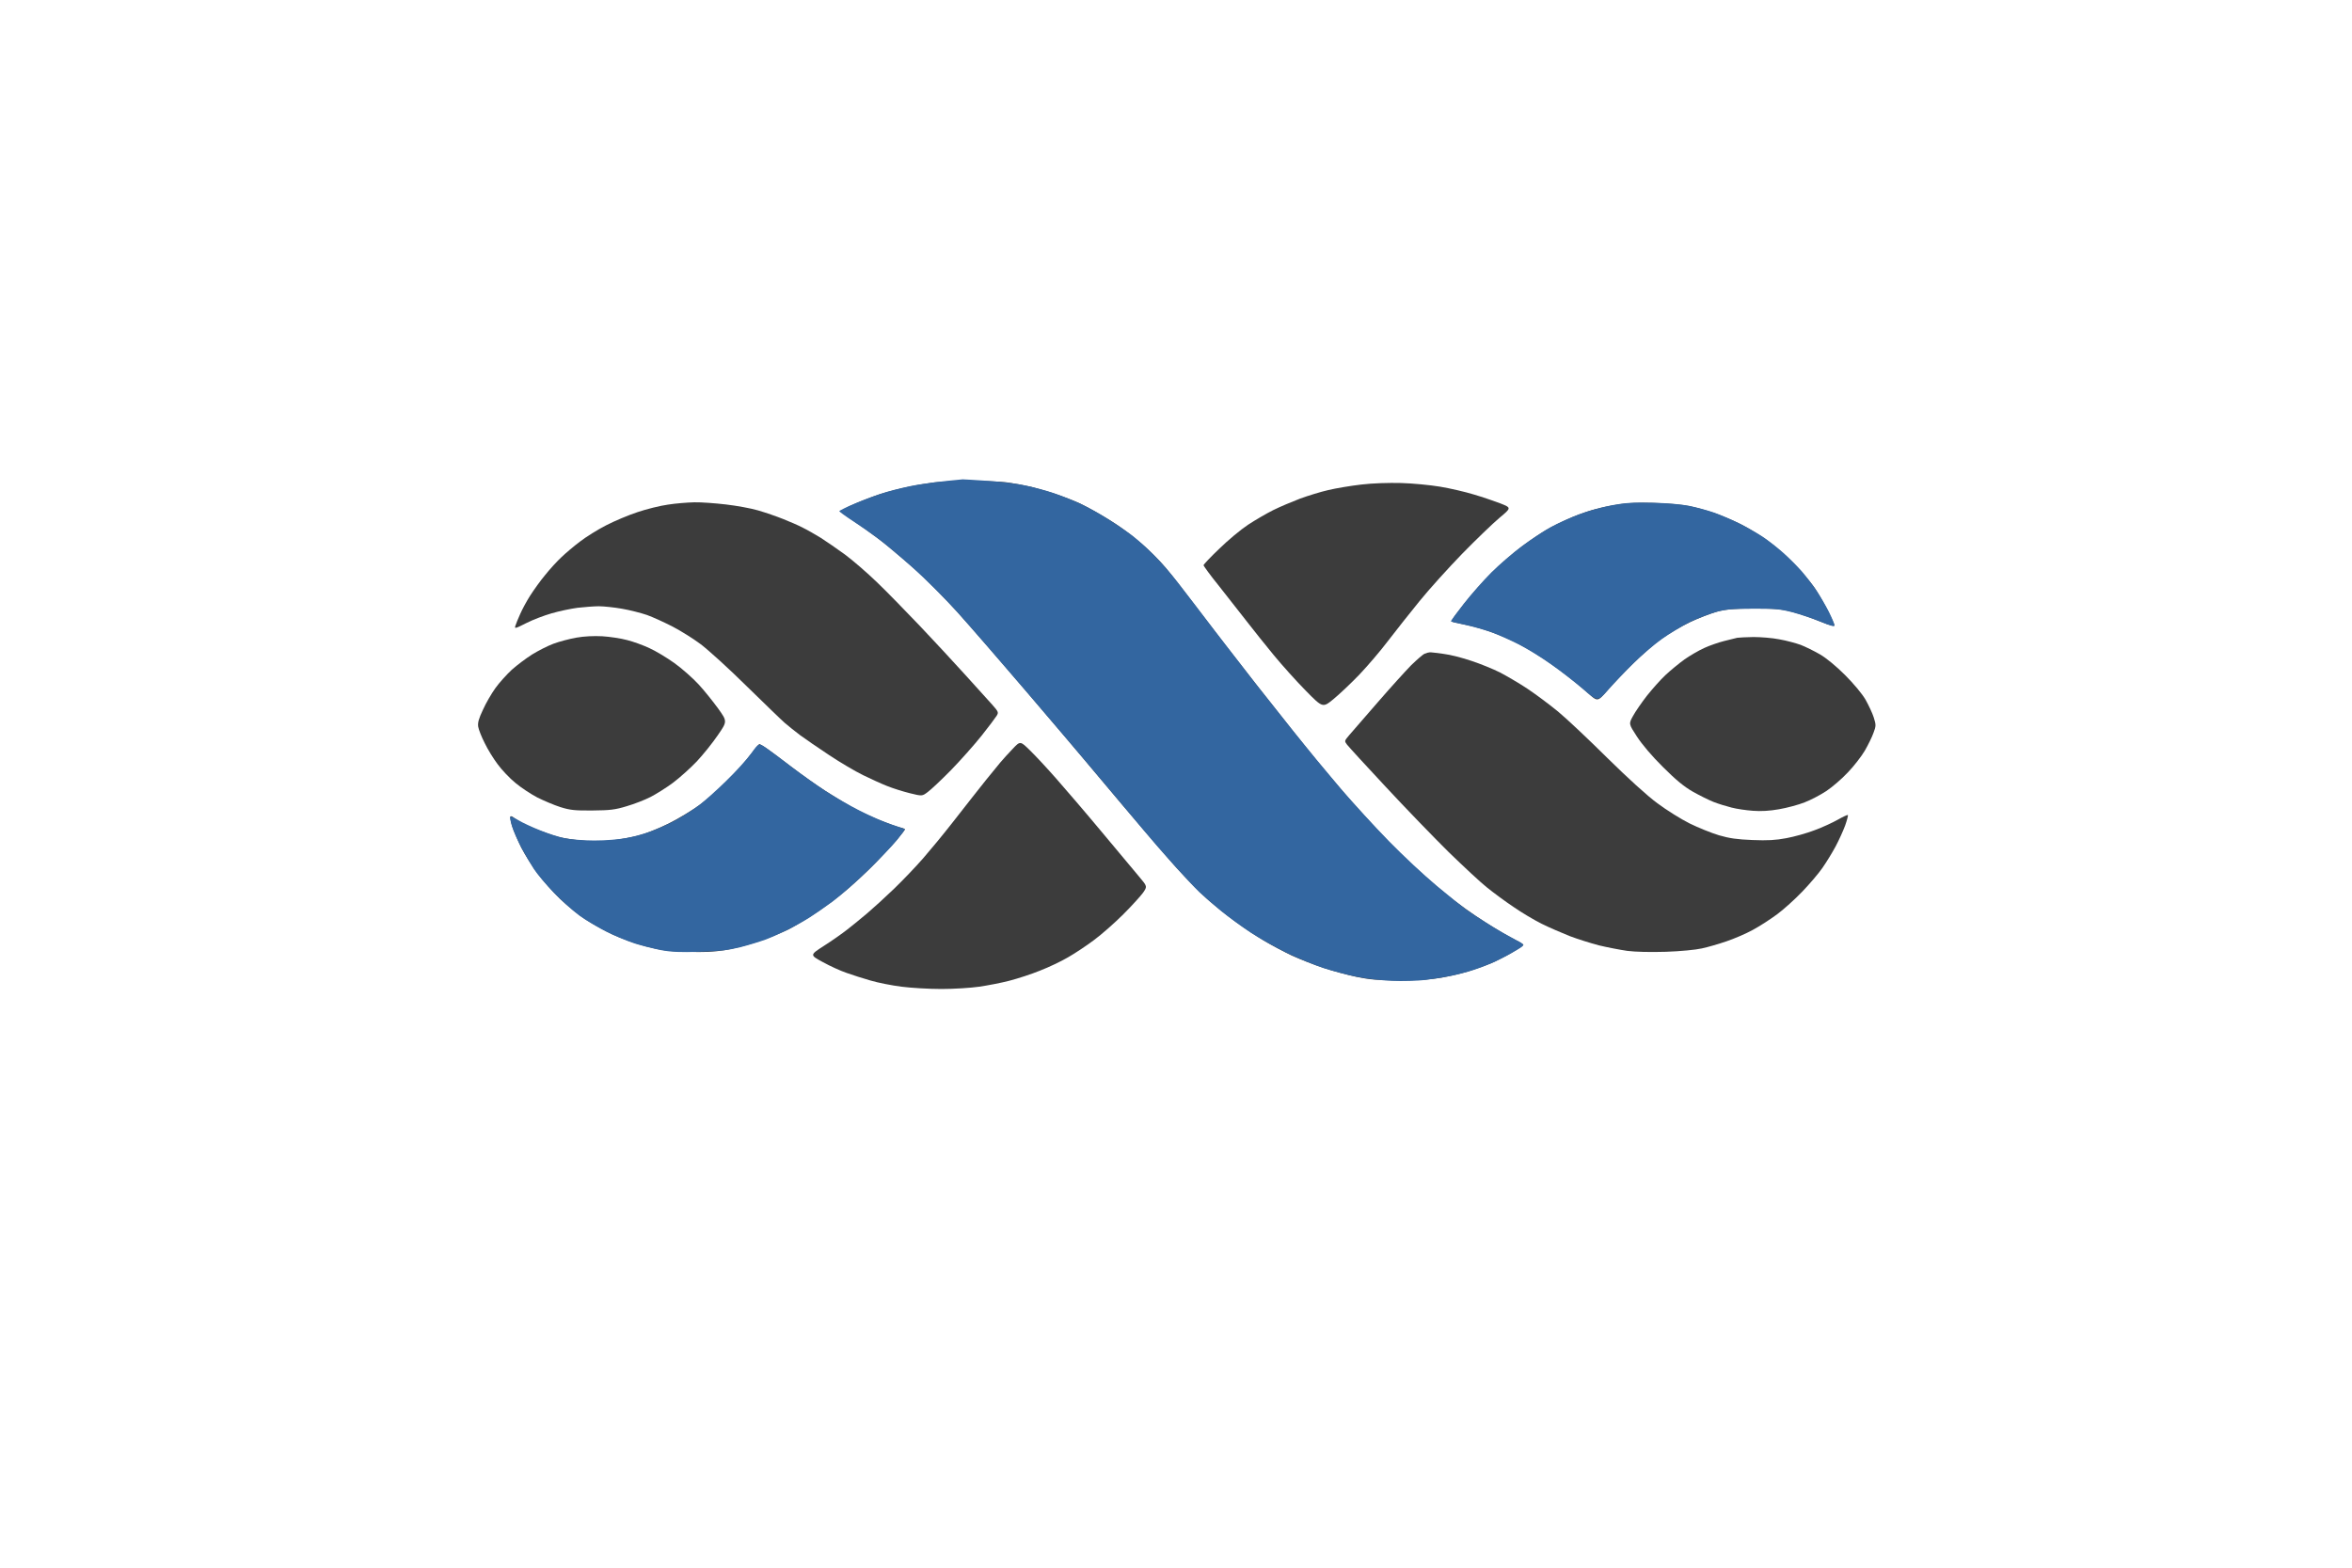
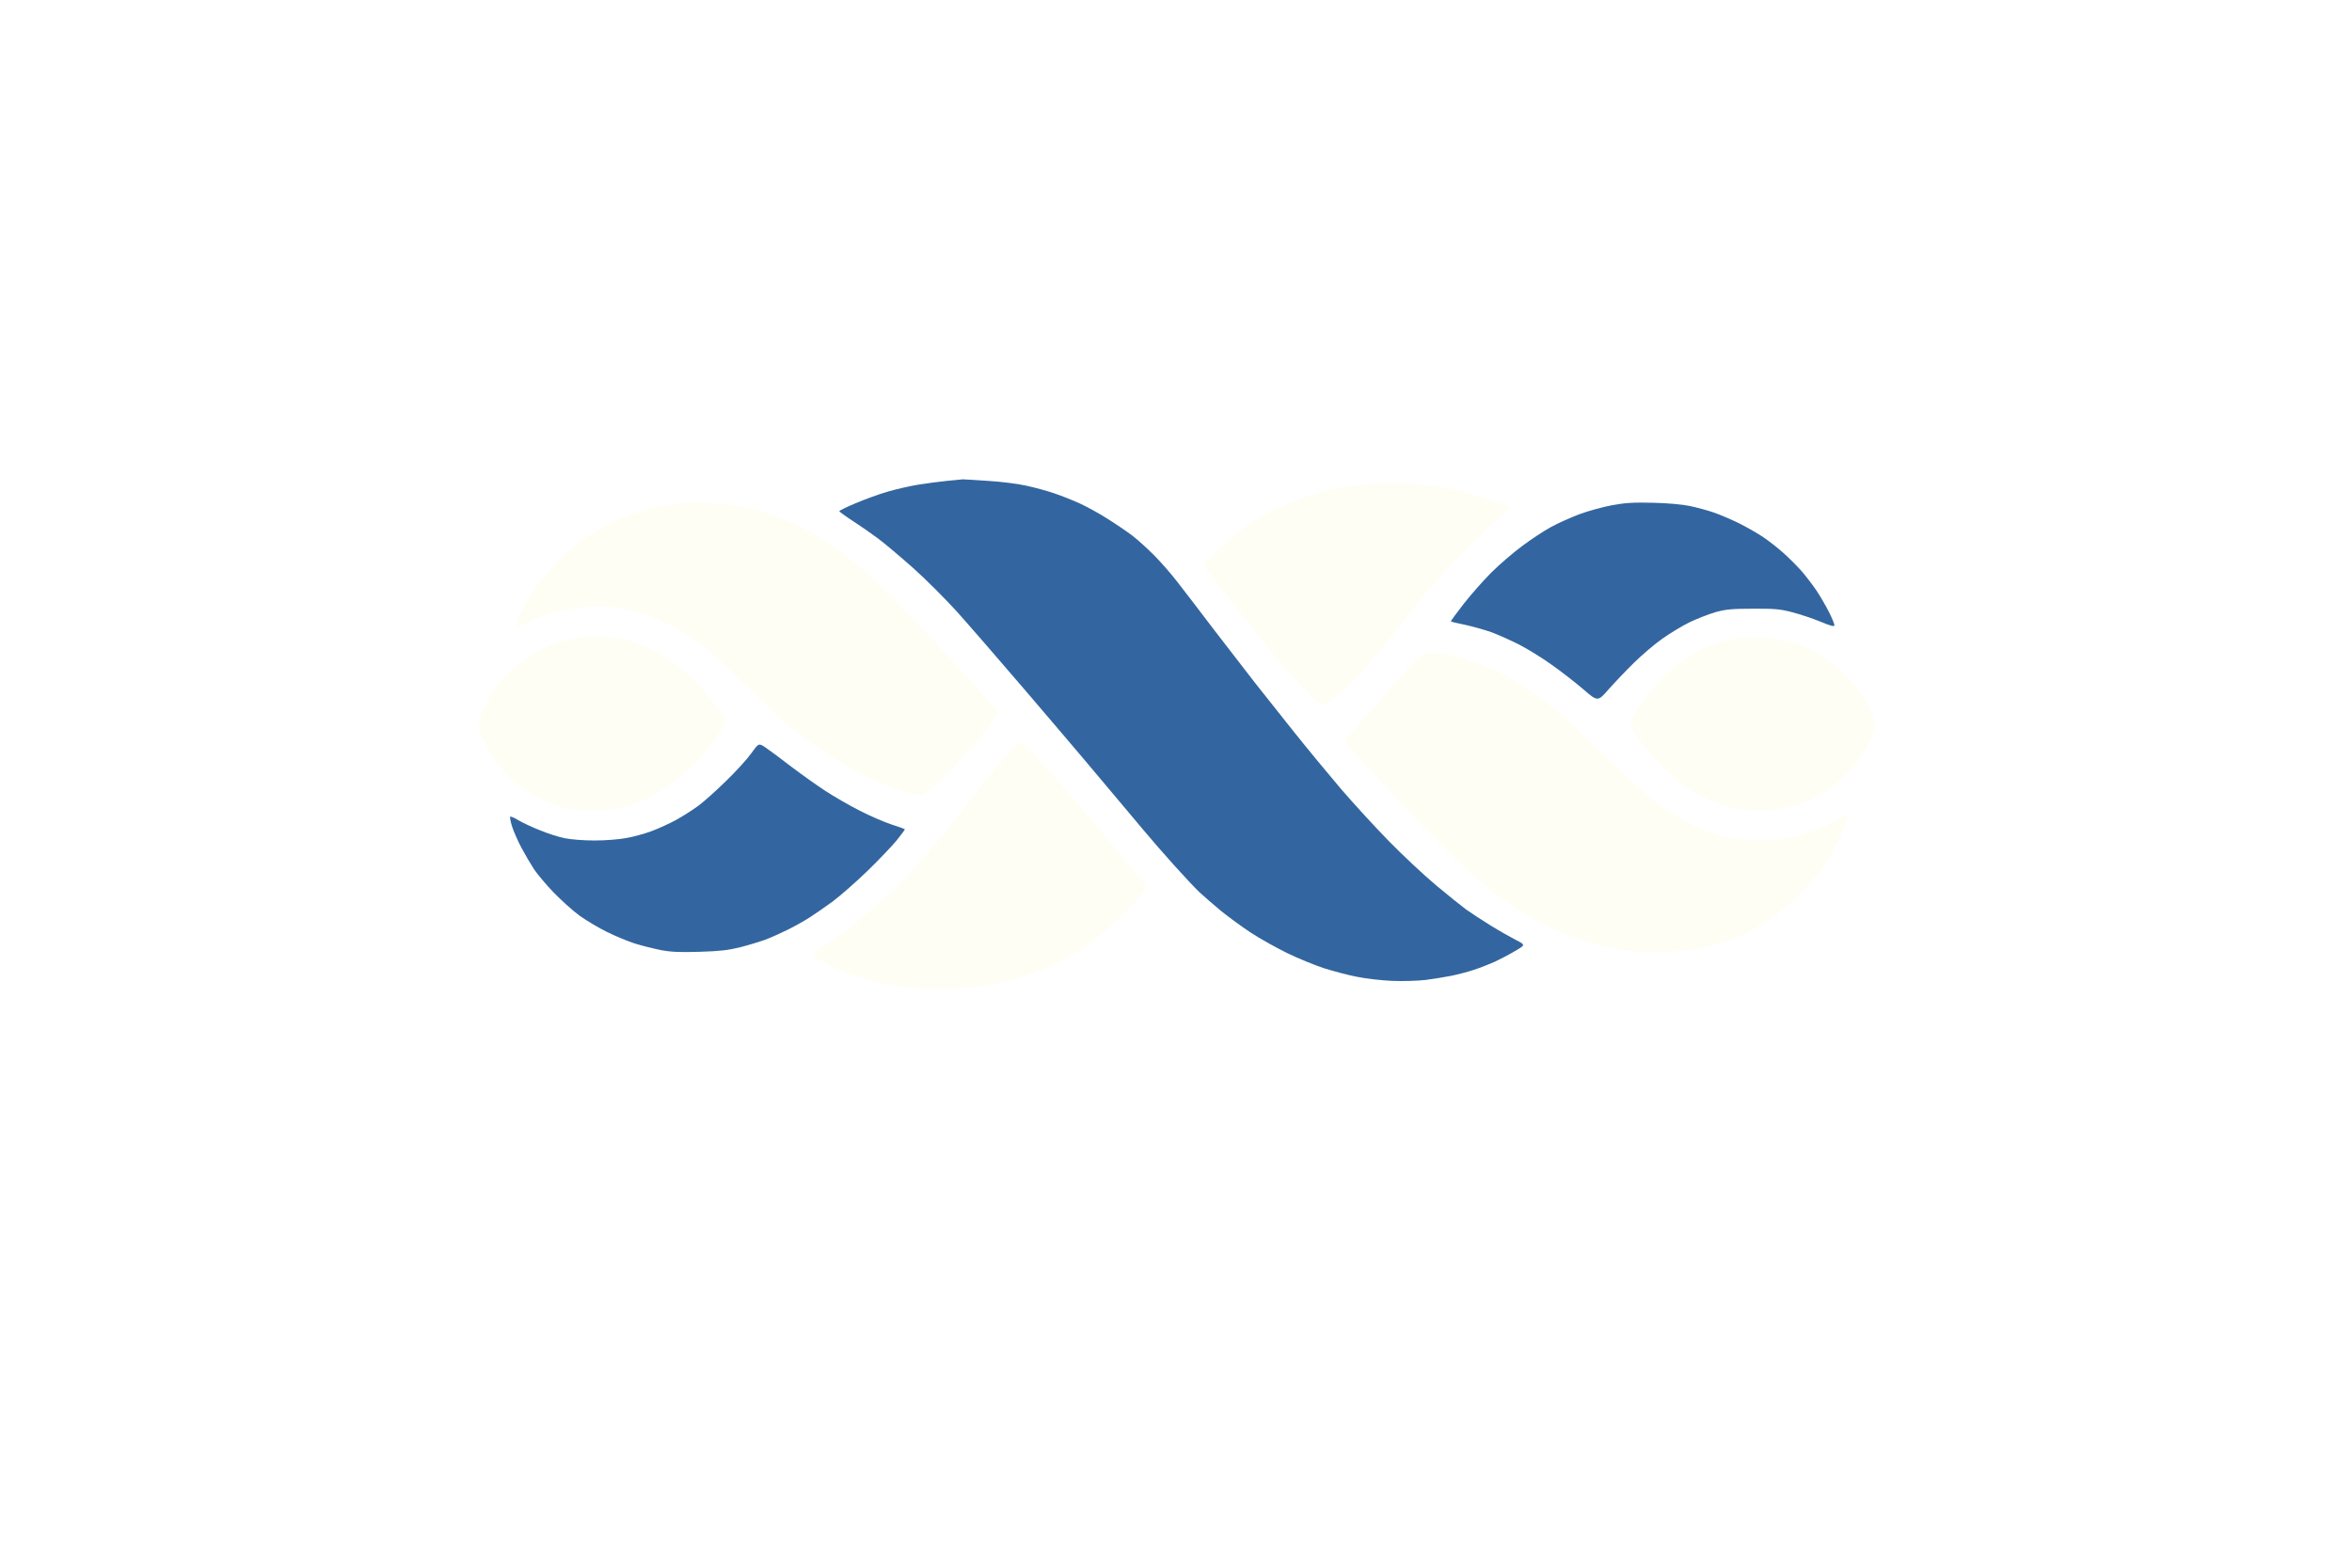
<svg xmlns="http://www.w3.org/2000/svg" version="1.0" width="1536" height="1024" viewBox="0 0 1536 1024" preserveAspectRatio="xMidYMid meet">
-   <g transform="translate(0,1024) scale(0.1,-0.1)" fill="#3C3C3C" stroke="none">
+   <g transform="translate(0,1024) scale(0.1,-0.1)" fill="#FFFEF5" stroke="none">
    <path d="M6330 7099 c-85 -1 -187 -5 -227 -10 -39 -5 -116 -17 -171 -29 -55 -11 -140 -33 -189 -49 -49 -16 -128 -47 -177 -69 -88 -40 -88 -40 20 -113 60 -41 152 -108 204 -150 52 -42 147 -123 210 -180 63 -58 178 -175 255 -260 77 -85 282 -321 455 -524 173 -203 329 -386 345 -406 17 -20 138 -164 269 -320 132 -156 293 -344 359 -417 66 -73 155 -164 199 -203 44 -39 123 -103 176 -142 53 -40 141 -98 194 -130 53 -32 137 -76 185 -99 48 -22 140 -58 203 -79 63 -21 162 -48 220 -60 86 -18 137 -22 280 -23 124 0 204 6 275 18 55 10 136 29 180 43 44 14 107 36 140 50 33 14 95 45 138 70 42 25 77 48 76 51 0 4 -27 20 -60 37 -34 16 -120 67 -192 113 -73 46 -184 126 -247 177 -63 51 -161 137 -218 189 -57 53 -154 149 -215 214 -62 65 -157 170 -213 233 -55 63 -152 177 -215 254 -63 77 -230 286 -370 465 -141 179 -318 408 -394 509 -76 101 -171 223 -211 271 -40 48 -111 118 -156 157 -46 38 -105 85 -133 104 -27 20 -88 59 -135 86 -47 28 -112 63 -145 78 -33 15 -98 40 -145 56 -47 16 -122 38 -166 49 -45 10 -119 24 -165 30 -46 5 -153 9 -239 9z" />
    <path d="M9150 7085 c-81 2 -185 -1 -260 -10 -69 -8 -165 -24 -215 -36 -49 -11 -133 -37 -185 -56 -52 -20 -131 -53 -175 -75 -44 -22 -118 -65 -165 -96 -47 -31 -131 -101 -187 -156 -57 -54 -103 -103 -103 -108 0 -5 45 -67 101 -136 55 -70 137 -174 182 -232 45 -58 124 -157 176 -220 52 -63 145 -167 207 -230 112 -114 112 -114 182 -57 39 32 115 104 169 160 54 57 139 156 188 221 50 65 142 182 205 259 63 78 189 217 279 310 91 93 201 199 244 235 78 65 78 65 5 94 -40 15 -118 42 -173 58 -55 17 -154 40 -220 51 -66 11 -181 22 -255 24z" />
    <path d="M4535 6959 c-44 -1 -122 -7 -172 -15 -51 -7 -140 -29 -199 -49 -58 -19 -151 -58 -205 -86 -55 -28 -132 -76 -172 -107 -40 -30 -94 -76 -120 -101 -27 -25 -75 -77 -106 -116 -32 -38 -76 -100 -99 -136 -23 -36 -52 -90 -65 -120 -14 -30 -27 -64 -31 -76 -7 -21 -2 -20 71 17 43 22 117 50 166 64 48 14 124 30 169 36 46 5 108 10 138 10 31 0 99 -7 151 -16 52 -9 126 -28 164 -41 39 -14 113 -48 166 -75 54 -28 137 -80 185 -116 49 -37 184 -159 299 -273 116 -113 228 -222 250 -241 22 -19 67 -55 100 -80 34 -25 120 -84 191 -131 72 -48 171 -106 220 -130 49 -24 119 -56 157 -71 37 -15 104 -36 148 -47 81 -20 81 -20 117 7 21 15 89 79 152 143 63 65 153 166 200 225 47 59 91 118 99 131 13 21 12 26 -30 73 -24 27 -105 116 -179 198 -74 82 -207 225 -296 319 -89 93 -213 221 -277 282 -64 62 -158 143 -209 181 -51 37 -122 86 -158 109 -36 22 -88 52 -117 66 -28 15 -86 40 -129 57 -42 17 -115 42 -163 56 -47 14 -142 31 -211 39 -69 8 -161 15 -205 14z" />
    <path d="M10800 6955 c-96 3 -174 0 -231 -10 -48 -7 -114 -21 -147 -30 -34 -8 -103 -32 -154 -53 -51 -21 -126 -58 -166 -81 -41 -24 -118 -76 -172 -117 -54 -41 -139 -115 -188 -164 -50 -49 -131 -141 -181 -205 -83 -105 -89 -115 -68 -119 12 -3 54 -12 92 -20 39 -8 102 -26 140 -40 39 -13 100 -37 136 -54 36 -16 108 -55 159 -86 51 -32 136 -90 189 -131 53 -40 125 -99 160 -131 64 -58 64 -58 124 11 33 39 106 116 162 171 56 56 139 130 185 164 46 34 134 86 194 115 61 29 145 61 186 72 58 14 113 18 240 18 140 0 178 -4 250 -23 47 -13 127 -41 178 -62 57 -23 92 -33 92 -26 0 7 -20 51 -43 97 -24 47 -63 114 -87 150 -24 35 -84 105 -132 155 -49 51 -128 120 -176 154 -48 34 -125 81 -172 105 -47 23 -124 56 -172 73 -48 17 -124 38 -170 47 -46 9 -148 18 -228 20z" />
    <path d="M3934 6084 c-56 3 -119 0 -170 -9 -45 -8 -113 -26 -150 -40 -38 -14 -100 -46 -139 -70 -38 -24 -98 -69 -133 -100 -34 -32 -83 -86 -107 -120 -25 -35 -62 -98 -81 -141 -28 -59 -35 -85 -31 -111 3 -19 22 -67 42 -106 19 -40 57 -102 85 -139 27 -37 79 -92 116 -122 37 -31 101 -73 143 -95 42 -21 110 -50 151 -63 64 -20 94 -23 210 -22 115 1 148 5 223 28 48 14 118 41 155 60 37 19 104 61 147 93 44 33 114 96 156 140 41 44 103 121 137 171 62 90 62 90 2 174 -33 45 -90 117 -128 158 -38 41 -109 104 -158 139 -49 35 -122 79 -162 97 -40 19 -106 43 -146 53 -40 11 -113 22 -162 25z" />
    <path d="M11451 6079 c-47 -1 -95 -3 -106 -5 -11 -3 -49 -12 -85 -21 -36 -9 -94 -29 -129 -45 -36 -16 -94 -50 -130 -75 -36 -26 -92 -72 -125 -103 -32 -30 -86 -91 -121 -135 -34 -44 -75 -103 -90 -131 -29 -52 -29 -52 25 -135 34 -52 98 -128 170 -199 83 -83 137 -128 195 -161 44 -25 105 -55 135 -67 30 -12 83 -28 118 -37 34 -9 97 -18 140 -21 51 -4 109 -1 170 10 52 9 127 29 167 45 40 15 104 49 142 74 39 26 102 80 140 121 39 40 89 105 111 142 22 38 48 91 57 117 17 45 17 52 2 100 -9 29 -34 81 -54 117 -22 38 -78 105 -133 160 -58 58 -122 111 -165 136 -38 22 -95 50 -126 62 -31 11 -93 28 -139 36 -45 9 -121 15 -169 15z" />
    <path d="M9337 5979 c-7 0 -21 -4 -33 -9 -11 -4 -51 -39 -89 -76 -37 -38 -136 -147 -219 -243 -83 -95 -166 -191 -184 -212 -33 -39 -33 -39 -15 -63 10 -13 124 -138 254 -277 130 -140 315 -331 410 -425 96 -93 208 -198 250 -231 42 -34 119 -91 173 -127 53 -37 136 -86 184 -110 48 -24 130 -59 182 -80 52 -20 139 -47 192 -61 54 -13 137 -29 185 -36 55 -7 149 -9 253 -6 91 3 196 13 234 22 38 8 110 29 160 46 50 17 128 50 173 75 45 24 117 71 160 103 43 32 116 98 163 147 47 49 106 118 131 154 25 36 64 99 86 140 22 41 50 103 63 138 12 34 20 65 18 68 -3 3 -32 -11 -64 -29 -33 -19 -102 -51 -154 -70 -52 -20 -135 -43 -185 -52 -68 -13 -122 -16 -220 -12 -101 4 -150 11 -219 31 -50 15 -136 50 -191 77 -56 28 -151 87 -211 132 -67 49 -195 166 -329 298 -121 120 -265 256 -321 302 -56 46 -146 113 -200 149 -54 36 -135 83 -179 106 -44 22 -127 56 -185 75 -58 20 -140 41 -183 46 -43 6 -84 11 -90 10z" />
    <path d="M6727 5338 c-64 63 -64 63 -114 10 -28 -29 -64 -69 -80 -88 -16 -19 -58 -71 -94 -115 -35 -44 -76 -96 -91 -115 -15 -19 -73 -94 -130 -166 -57 -73 -142 -176 -189 -230 -48 -55 -133 -144 -190 -199 -57 -55 -136 -127 -175 -160 -39 -33 -98 -81 -130 -106 -33 -26 -101 -74 -153 -107 -93 -60 -93 -60 -8 -106 47 -26 117 -58 156 -71 38 -14 109 -36 157 -50 47 -14 138 -32 201 -40 63 -8 180 -15 261 -15 81 0 192 7 247 15 55 8 144 25 197 39 54 14 144 43 200 66 57 22 139 61 183 87 44 25 121 76 170 113 50 37 135 112 191 168 55 55 113 119 129 141 28 41 28 41 -26 105 -30 35 -139 167 -244 292 -104 125 -238 281 -297 348 -58 66 -135 149 -171 184z" />
    <path d="M4959 5380 c-3 0 -30 -33 -60 -72 -30 -40 -94 -114 -144 -163 -49 -50 -130 -121 -180 -158 -49 -37 -144 -94 -210 -127 -66 -33 -156 -68 -200 -79 -44 -11 -122 -25 -173 -31 -64 -7 -125 -7 -195 0 -56 5 -124 16 -152 24 -27 7 -80 25 -116 39 -36 13 -85 35 -110 47 -24 12 -52 29 -62 38 -9 8 -20 13 -23 9 -3 -3 1 -31 10 -61 9 -31 37 -95 61 -144 25 -48 74 -126 109 -172 35 -47 100 -119 143 -161 44 -42 115 -100 158 -129 43 -29 124 -74 179 -101 57 -27 154 -62 221 -80 101 -26 144 -32 270 -36 111 -4 176 -1 250 11 55 9 152 34 216 56 64 21 153 57 198 79 44 23 131 75 193 117 61 41 152 110 202 154 50 43 132 120 181 171 50 52 112 119 138 150 26 31 47 59 47 62 0 3 -15 9 -32 12 -18 4 -82 27 -142 51 -60 25 -141 63 -180 86 -39 23 -114 68 -166 102 -52 33 -151 103 -219 155 -69 53 -143 108 -165 123 -23 16 -44 28 -47 28z" />
  </g>
  <g transform="translate(0,1024) scale(0.1,-0.1)" fill="#3366A0" stroke="none">
    <path d="M6287 7109 c-7 -1 -52 -5 -102 -10 -49 -5 -135 -16 -190 -25 -55 -9 -145 -30 -200 -46 -55 -16 -148 -50 -207 -75 -60 -25 -108 -49 -107 -52 0 -3 39 -32 87 -63 48 -31 123 -83 167 -116 44 -33 146 -119 227 -191 81 -72 210 -201 288 -287 77 -86 281 -321 453 -522 172 -201 339 -398 372 -437 33 -39 115 -136 181 -215 67 -80 161 -192 210 -250 48 -58 138 -161 200 -230 62 -69 136 -148 165 -176 30 -28 95 -84 144 -125 50 -40 137 -104 195 -142 58 -38 164 -97 235 -132 72 -35 180 -79 240 -99 61 -19 157 -45 215 -56 58 -12 161 -24 230 -27 71 -3 166 0 220 6 52 7 127 19 167 27 40 8 105 25 145 38 40 13 102 37 138 53 36 17 96 48 134 71 69 40 69 40 6 72 -35 18 -111 61 -169 97 -58 36 -128 82 -156 102 -27 20 -115 90 -195 157 -80 67 -219 197 -310 290 -91 93 -231 246 -311 339 -80 94 -220 263 -310 376 -90 113 -204 257 -254 320 -49 63 -165 213 -258 334 -92 121 -202 265 -245 320 -42 55 -113 136 -157 180 -44 44 -107 101 -141 127 -33 25 -105 74 -159 108 -54 35 -135 79 -180 100 -46 21 -123 52 -171 68 -49 17 -132 39 -184 50 -52 12 -164 26 -248 31 -85 6 -159 10 -165 10z" />
    <path d="M10795 6956 c-128 3 -181 0 -267 -16 -59 -11 -155 -37 -214 -59 -58 -22 -143 -60 -188 -85 -45 -25 -129 -80 -186 -123 -58 -43 -148 -120 -201 -173 -52 -52 -133 -144 -180 -204 -46 -60 -84 -111 -84 -114 0 -3 41 -13 92 -23 50 -11 129 -33 174 -49 45 -17 126 -53 181 -81 54 -28 147 -85 207 -128 60 -42 153 -114 207 -160 98 -85 98 -85 168 -5 38 43 113 122 166 174 53 52 137 124 186 158 49 35 130 84 179 108 50 24 126 53 170 66 67 18 107 22 245 22 142 1 177 -3 254 -23 50 -13 132 -40 183 -61 70 -29 93 -35 93 -24 0 8 -16 47 -36 87 -20 39 -56 102 -81 139 -24 36 -68 93 -97 127 -29 33 -83 87 -119 119 -37 33 -97 80 -134 105 -38 25 -108 65 -158 90 -49 24 -124 56 -165 70 -41 14 -111 33 -155 42 -48 10 -143 19 -240 21z" />
    <path d="M5000 5357 c-45 30 -45 30 -94 -38 -27 -38 -101 -119 -165 -181 -64 -63 -145 -135 -180 -161 -35 -26 -101 -68 -146 -93 -46 -25 -119 -58 -163 -74 -43 -16 -116 -36 -162 -44 -48 -9 -135 -16 -209 -16 -70 0 -156 7 -193 15 -37 7 -109 30 -160 51 -51 20 -115 50 -142 66 -26 16 -51 27 -54 23 -3 -3 2 -31 12 -63 10 -31 37 -94 61 -139 24 -45 61 -108 82 -140 21 -32 79 -101 129 -153 51 -52 127 -121 170 -152 44 -31 124 -79 179 -106 55 -27 137 -61 181 -75 45 -14 121 -33 170 -43 70 -13 125 -15 254 -11 131 4 185 10 265 30 55 14 130 37 168 51 37 14 103 44 147 66 44 22 106 57 137 77 32 20 99 67 150 104 50 37 152 127 227 199 74 72 161 163 192 201 31 38 55 71 53 73 -2 2 -42 16 -88 31 -46 15 -138 55 -205 89 -67 34 -168 92 -226 130 -58 38 -159 110 -225 160 -66 51 -140 106 -165 123z" />
  </g>
</svg>
